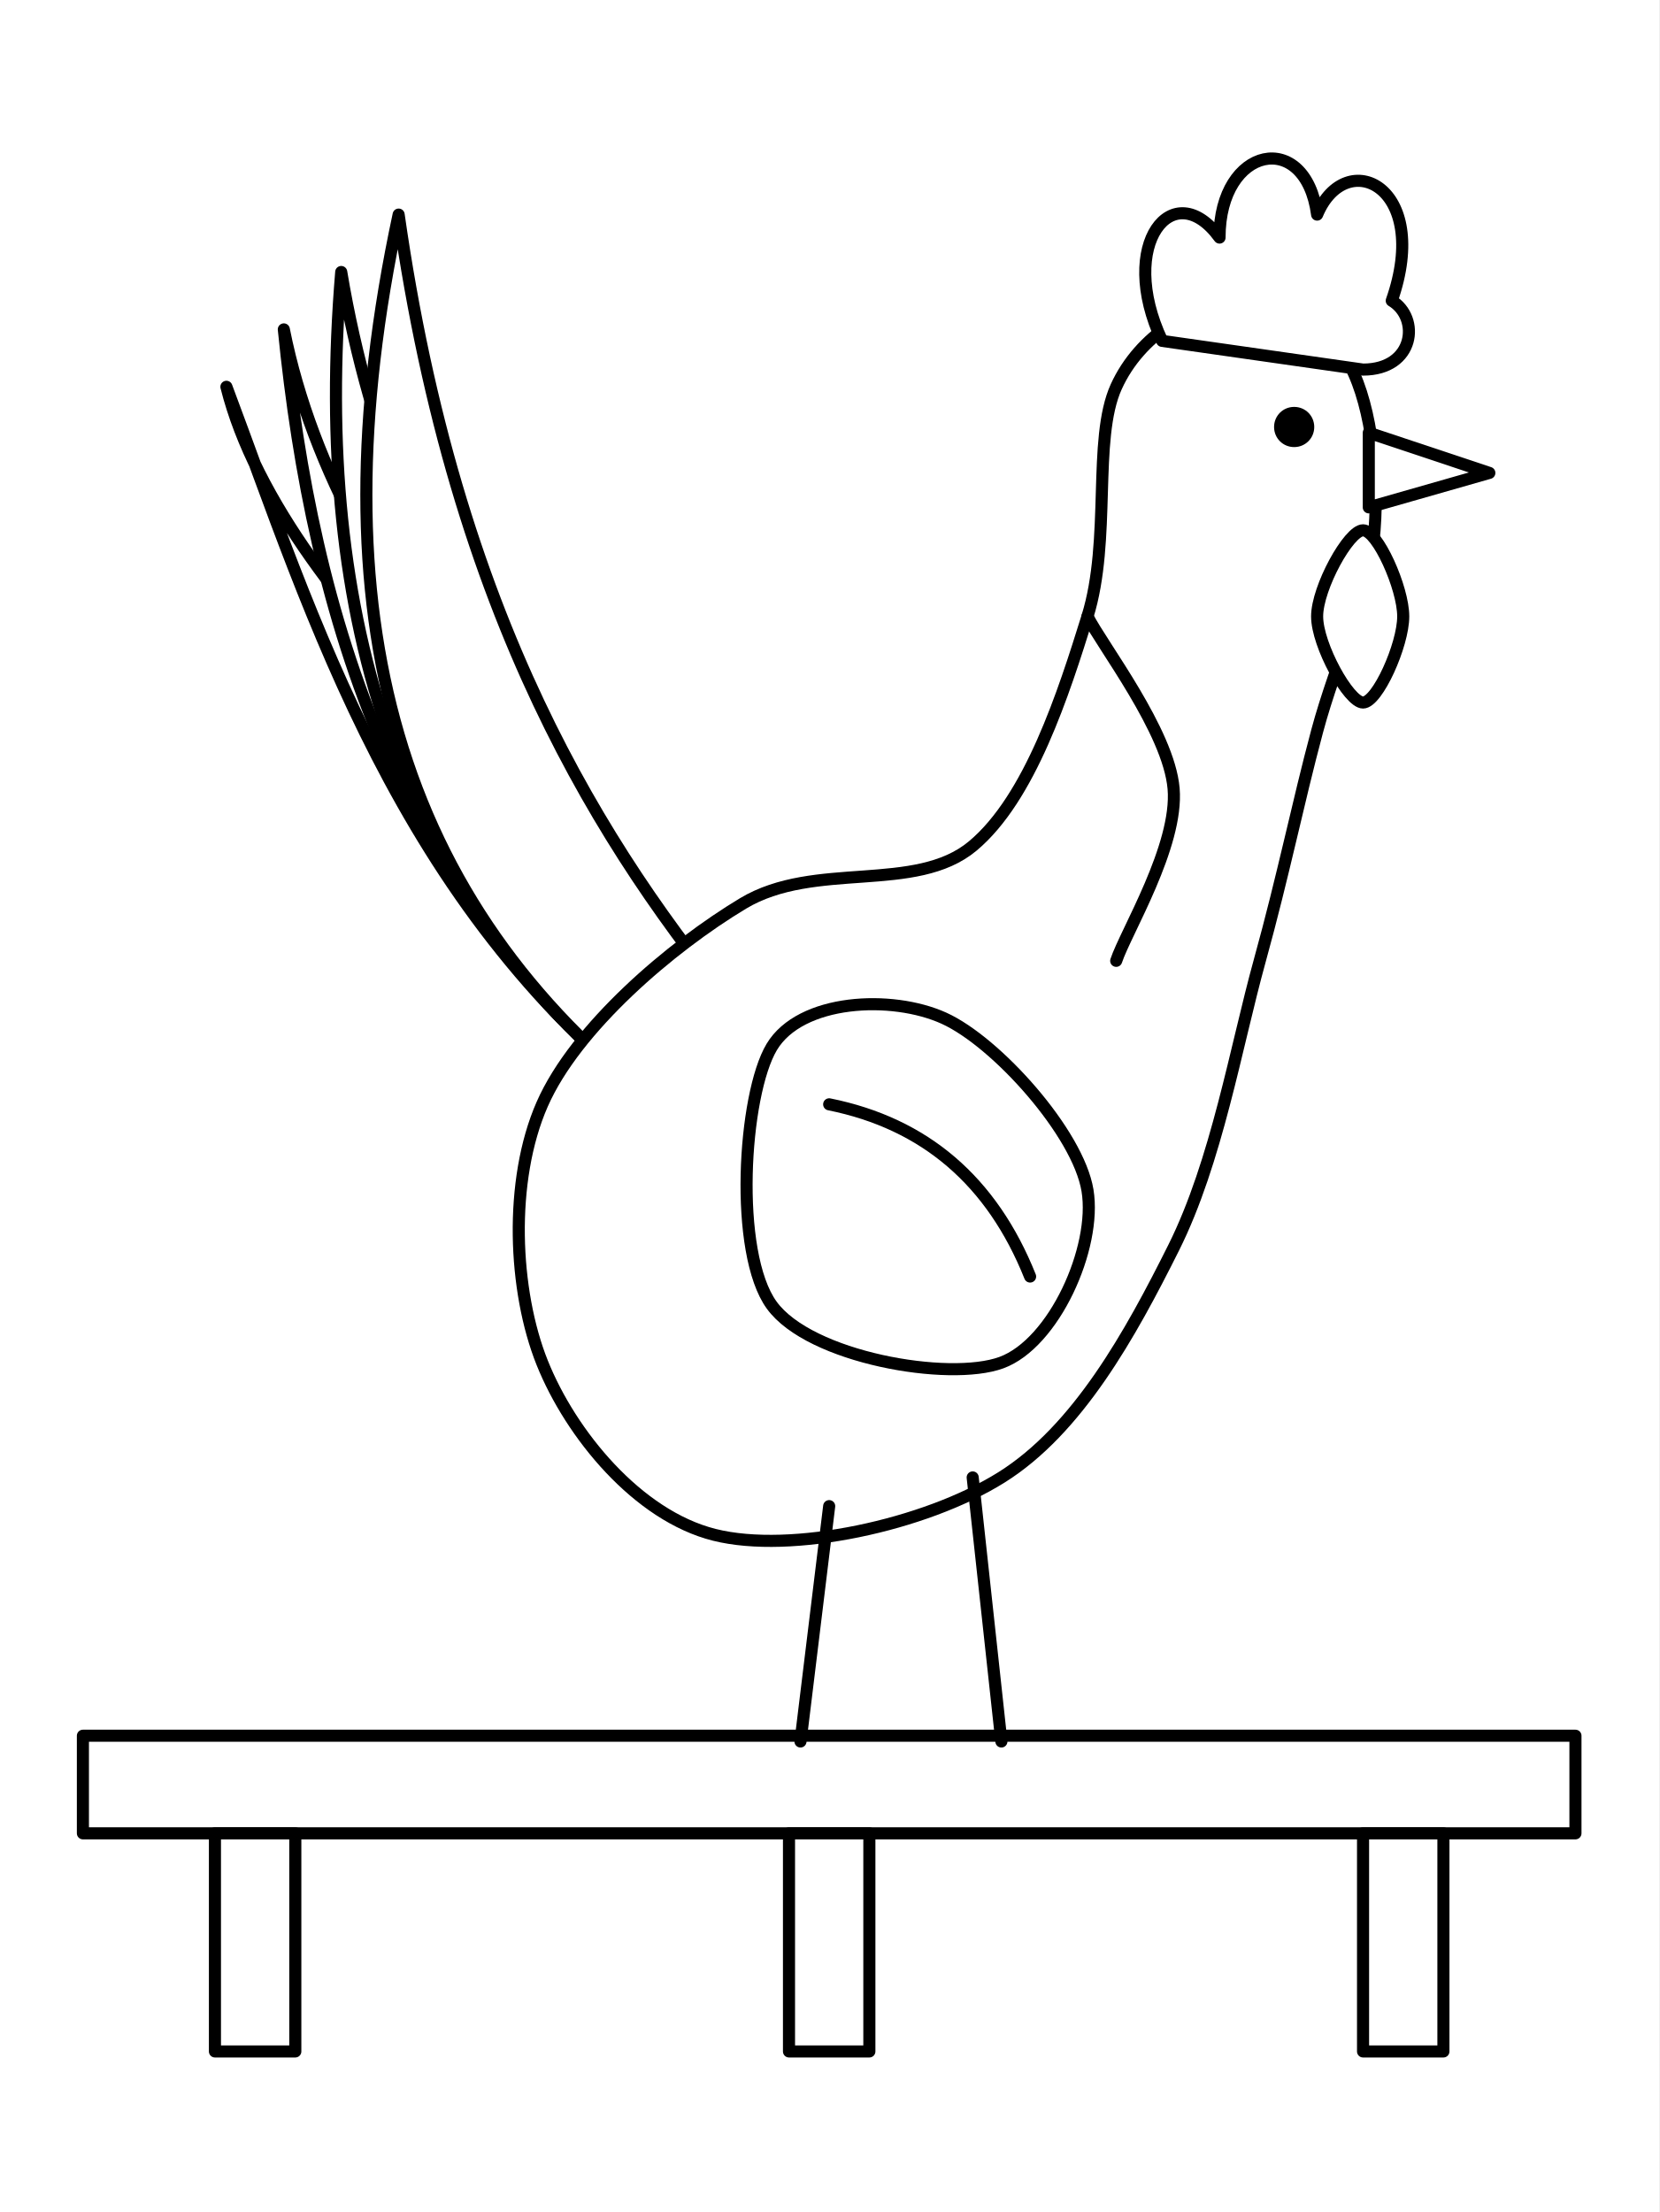
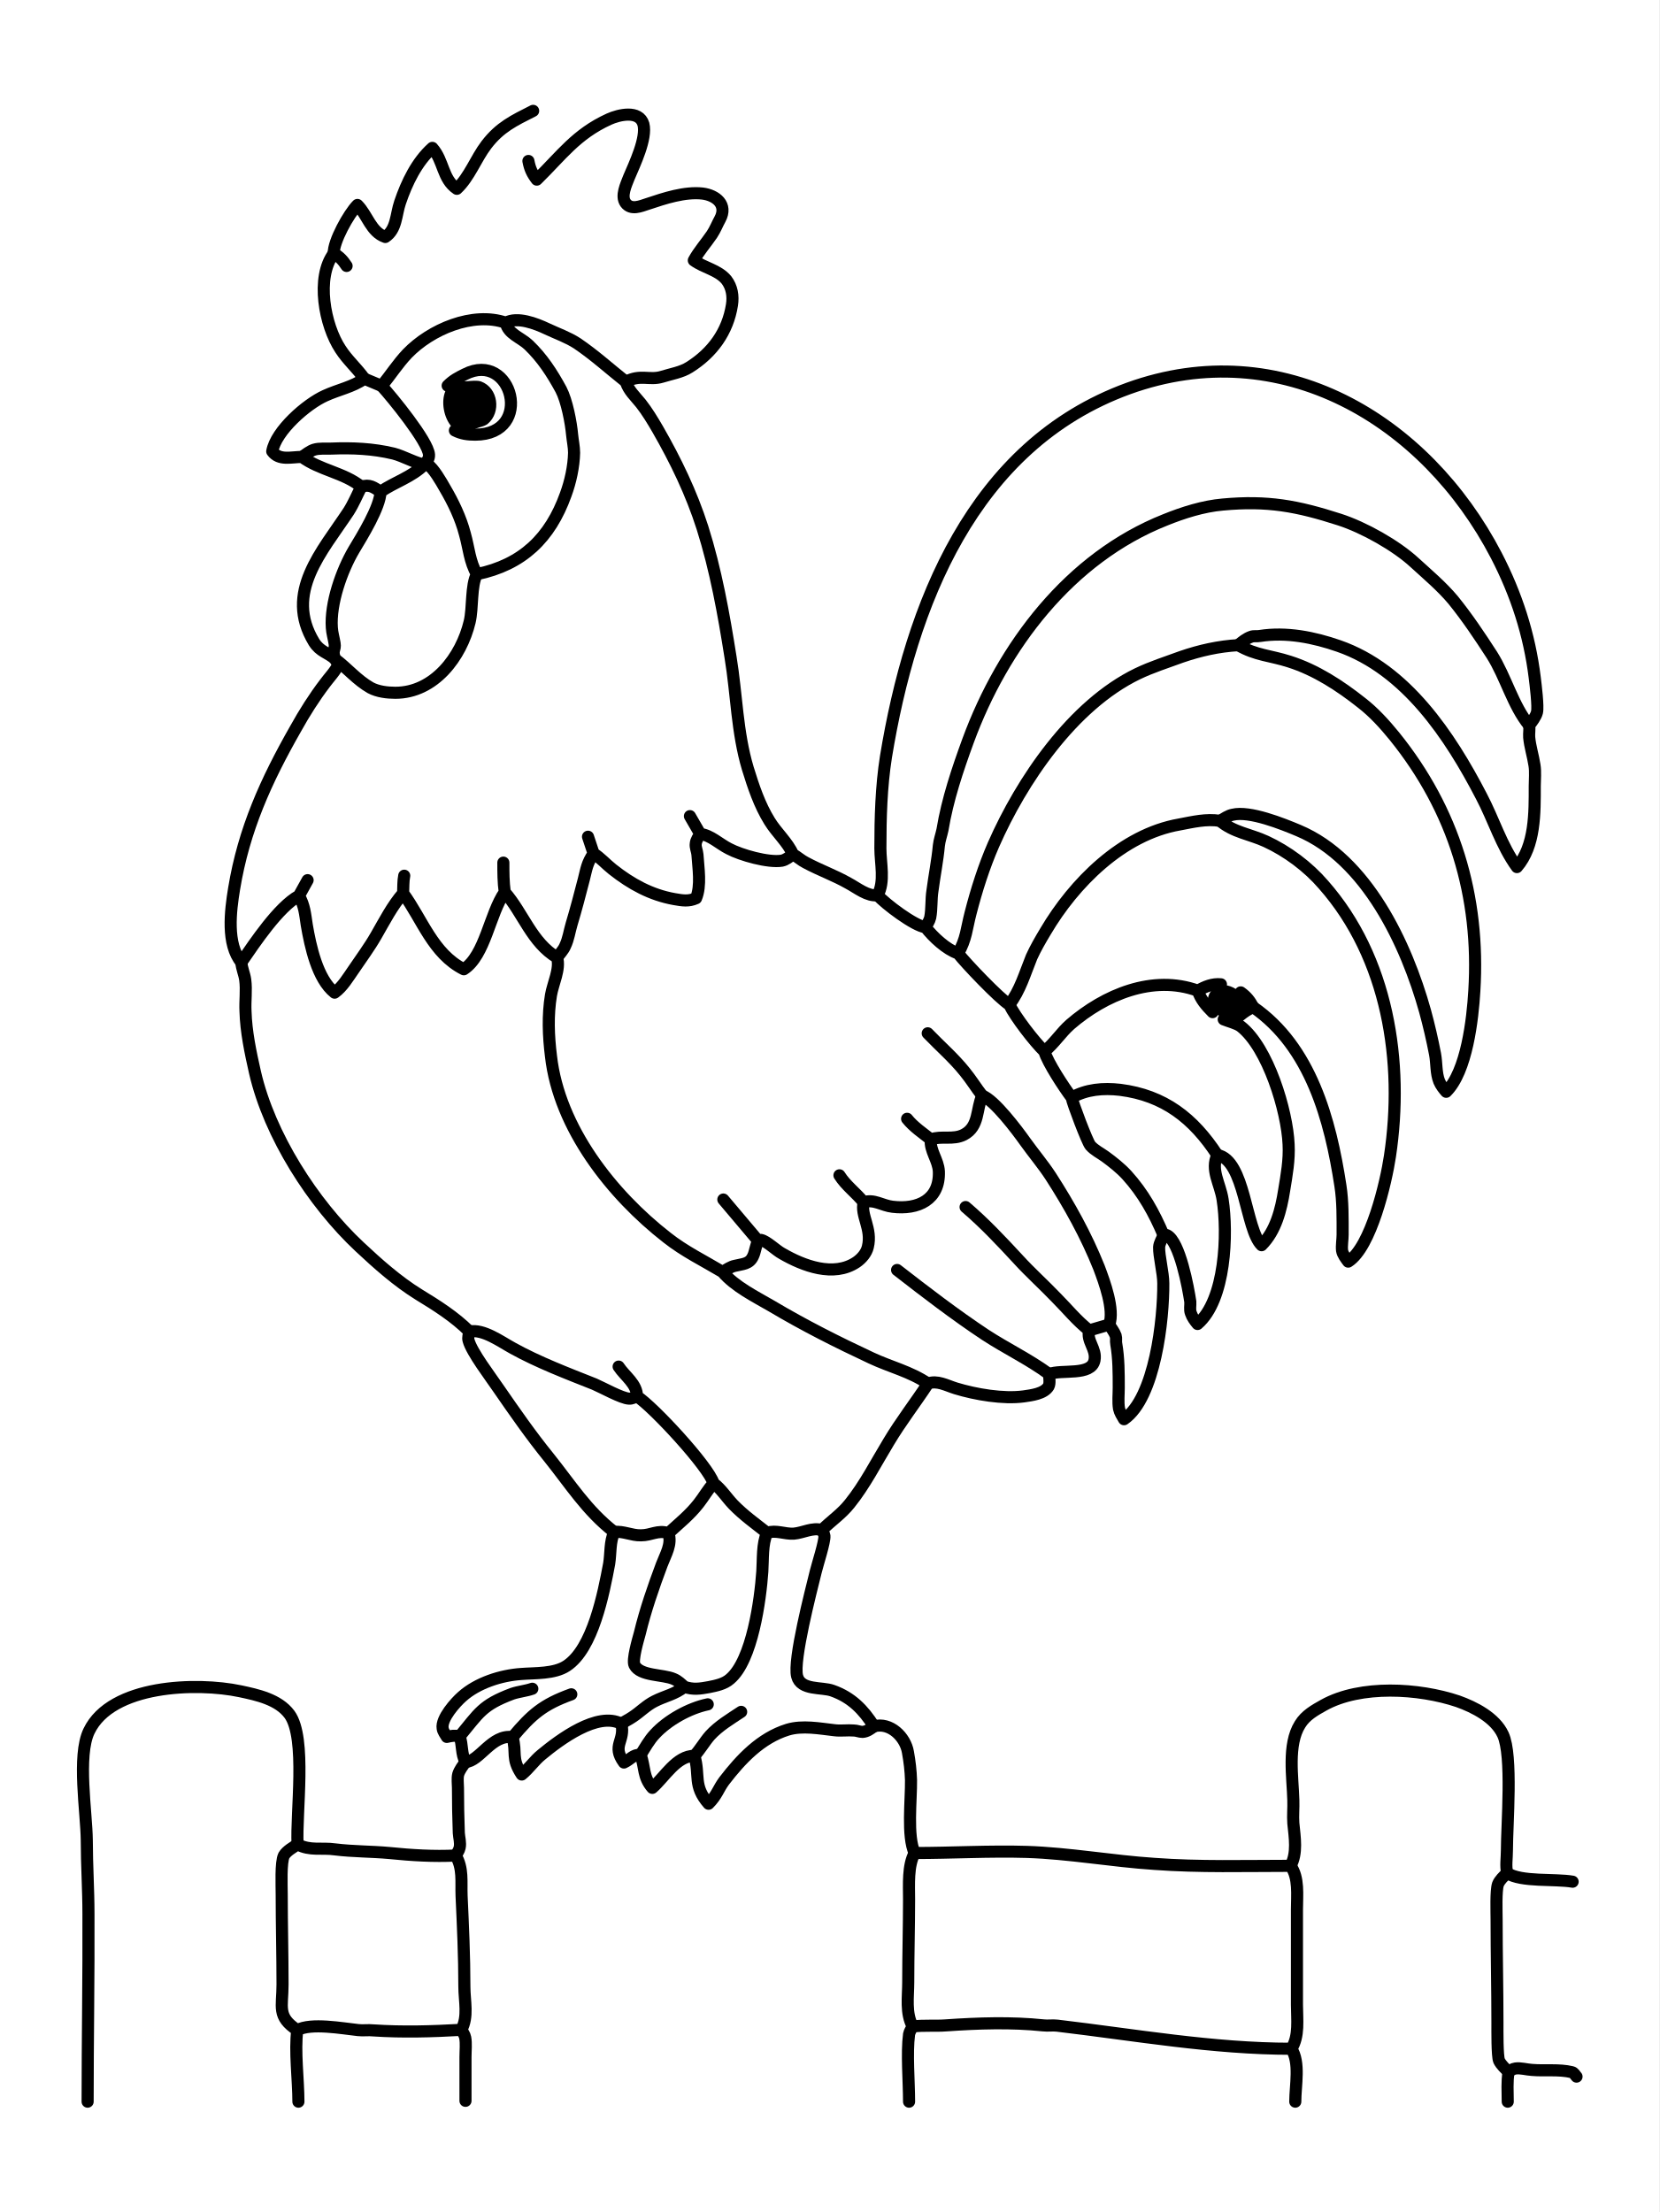
<svg xmlns="http://www.w3.org/2000/svg" version="1.1" viewBox="0 0 600 800" width="5.715in" height="7.62in" role="img" aria-label="The Proud Rooster, a picture to color">
  <rect width="600" height="800" fill="#fff" />
-   <g transform="translate(-11.538 -88.466) scale(1.038)" fill="#fff" data-bw="white" stroke="#000" stroke-width="4.212" stroke-linecap="round" stroke-linejoin="round">
-     <path d="M40 690 L560 690 L560 724 L40 724 Z" />
-     <path d="M86 724 L114 724 L114 800 L86 800 Z" />
-     <path d="M286 724 L314 724 L314 800 L286 800 Z" />
-     <path d="M486 724 L514 724 L514 800 L486 800 Z" />
-     <path d="M240 470 C150 400 120 300 90 220 C110 300 220 380 270 440 Z" />
-     <path d="M240 470 C150 400 120 300 110 200 C130 300 220 380 270 440 Z" />
-     <path d="M240 470 C150 400 120 300 130 180 C150 300 220 380 270 440 Z" />
-     <path d="M240 470 C150 400 120 300 150 160 C170 300 220 380 270 440 Z" />
-     <path d="M260 620 C233.3 613.3 210 585 200 560 C190 535 188.3 496.7 200 470 C211.7 443.3 245 415 270 400 C295 385 330 396.7 350 380 C370 363.3 381.7 326.7 390 300 C398.3 273.3 391.7 238.3 400 220 C408.3 201.7 426.7 191.7 440 190 C453.3 188.3 471.7 196.7 480 210 C488.3 223.3 491.7 248.3 490 270 C488.3 291.7 476.7 315 470 340 C463.3 365 458.3 390 450 420 C441.7 450 435 490 420 520 C405 550 386.7 583.3 360 600 C333.3 616.7 286.7 626.7 260 620 Z" />
-     <path d="M416 204 C400 170 420 146 436 168 C436 136 466 130 470 160 C480 136 510 150 496 190 C506 196 504 214 486 214 Z" />
-     <path d="M486 270 C491 270 500 290 500 300 C500 310 491 330 486 330 C481 330 470 310 470 300 C470 290 481 270 486 270 Z" />
-     <path d="M488 236 L530 250 L488 262 Z" />
-     <path fill="#000" stroke="none" d="M469 234 C469 237.9 465.9 241 462 241 C458.1 241 455 237.9 455 234 C455 230.1 458.1 227 462 227 C465.9 227 469 230.1 469 234 Z" />
-     <path d="M280 450 C290 433.3 321.7 431.7 340 440 C358.3 448.3 386.7 480 390 500 C393.3 520 378.3 553.3 360 560 C341.7 566.7 293.3 558.3 280 540 C266.7 521.7 270 466.7 280 450 Z" />
-     <path fill="none" stroke-width="4.212" d="M300 470 C333.3 476.7 356.7 496.7 370 530" />
-     <path fill="none" stroke-width="4.212" d="M390 300 C395 310 418.3 340 420 360 C421.7 380 403.3 410 400 420" />
-     <path fill="none" d="M300 610 L290 692" />
-     <path fill="none" d="M350 600 L360 692" />
+   <g transform="translate(-2.55 -2.204) scale(1.007)" fill="#fff" data-bw="white" stroke="#000" stroke-width="4.345" stroke-linecap="round" stroke-linejoin="round">
+     <path fill="none" stroke-width="4.345" d="M184.2 118.1 C184.9 122.1 189.6 123.4 192.4 126.1 C197.3 130.8 200.8 136.2 204 142.1 C206.1 146.1 207.6 153.9 208 158.4 C208.2 160.5 208.7 162.7 208.7 164.8 C208.6 169.7 207.4 175.2 205.7 179.8 C200.1 195.4 190.2 205 173.8 208.4 M139.6 140.8 C143.2 144.7 156.3 160.7 156.6 165.5 C156.7 167 155.8 167.9 155 169 M111 166.3 C112.3 165.4 113.8 164.2 115.3 163.7 C117.3 163.1 119.4 163.4 121.5 163.3 C129.1 163 136.4 163.3 143.9 165.1 C147.4 166 152.3 168.8 155 169 M155 169 C155.4 169.1 155.6 168.7 156.1 169 C158.2 170.3 161 175.2 162.3 177.5 C165.3 182.6 168 188.2 169.5 194 C170.9 198.9 171.2 204 173.8 208.4 M155 169 C150.3 173.6 144.5 175.2 139.2 178.8 M132.3 177 C135.3 176 136.7 177.2 139.2 178.8 M139.2 178.8 C139 184.4 132.6 194.7 129.6 199.7 C125.2 207.2 121.1 218.9 121.7 227.6 C121.8 229.5 122.4 231.4 122.7 233.3 C123.1 235.6 121.6 235.7 122.9 238.9 M173.8 208.4 C171.6 212.4 172.4 220.5 171.2 225.5 C168.2 238.1 158.5 251 144.5 251 C141.6 251 138.2 250.6 135.6 249.2 C130.7 246.4 127.3 242.2 122.9 238.9 M447.2 233.9 C440.2 234.3 433.5 235.8 426.8 238.1 C421.4 240.1 416.2 241.7 411 244.2 C387.7 255.5 369.4 282.6 359.3 305.6 C355.9 313.4 353.2 321.9 351.1 330.1 C349.6 335.8 349.6 339.4 346.6 344.6 M551.7 262.7 C545.9 255.7 543.3 245.3 538.3 237.4 C533.9 230.6 529.5 224 524.4 217.7 C520.3 212.8 515.3 208.6 510.6 204.3 C503.9 198.1 492.3 191.6 483.6 188.8 C468.4 183.9 457.8 181.9 441.6 183.4 C434.7 184 427.4 186.3 421 188.9 C386.7 202.5 362.7 234.2 350.2 268.2 C346.4 278.6 342.8 289.3 341 300.2 C340.6 302.1 339.9 304 339.7 305.9 C339.2 311.3 338.1 316.7 337.4 322.1 C336.9 325.2 337.2 328.6 336.6 331.7 C336.3 333 335.5 334.1 334.9 335.2 M440.7 297 C435.7 296.2 430.9 297.4 426.1 298.3 C405.5 301.9 388.2 319.4 378 336.7 C376.2 339.7 374.4 342.8 373 345.9 C370.6 351.8 368.9 357.9 365 363 M254 301.7 C257.7 302.1 260.9 305.3 264.3 307 C268.6 309.3 278.5 312.1 283.3 311.3 C284.8 311 286.1 309.9 287.3 309 M254 301.7 C253.4 302.7 252.5 303.9 252.4 305.2 C252.2 306.5 252.9 307.8 253 309.1 C253.3 313.9 254.4 320.3 252.5 324.8 C249.8 326 247.6 325.6 244.7 325.1 C236.3 323.6 229.2 319.7 222.5 314.4 C220.1 312.5 218.1 310.2 215.7 308.7 M254 301.7 L250.3 295.3 M215.7 308.7 C213.3 312.3 213.2 314.1 212.2 318 C210.8 323.4 209.4 328.8 207.8 334.1 C207 336.8 206.7 339.4 205.5 341.9 C204.9 343.4 203.5 344.8 202.6 346.1 M215.7 308.7 L213.7 302.7 M183.8 322.6 C183.3 319 183.3 315.5 183.3 312 M183.8 322.6 C190.4 330.1 193.5 340.7 202.6 346.1 M183.8 322.6 C178.4 330.3 176.8 345.3 169.1 350.3 C158 344.7 154.2 332.4 147.3 323 M147.3 323 C147.4 320.9 147.3 318.7 147.7 316.7 M147.3 323 C143.4 327.5 140.6 333 137.6 338.2 C135.2 342.4 132.3 346.3 129.6 350.3 C127.5 353.3 125.6 356.6 122.7 358.7 C116.5 353.8 114 342 112.7 334.4 C112.1 330.5 111.9 327.4 109.9 323.9 M109.9 323.9 L113 318.3 M109.9 323.9 C102.5 328 94.1 340.7 89.2 347.8 M317.7 323.7 C320.4 326.8 331 334.8 334.9 335.2 M334.9 335.2 C337.6 338.7 342.4 343.2 346.6 344.6 M346.6 344.6 C349.4 348.2 361.5 360.9 365 363 M202.6 346.1 C203.8 350.2 201.1 355.4 200.4 359.6 C199.2 366.8 199.5 374.3 200.4 381.5 C203.3 407.3 222.3 431.3 242.1 446.7 C248.3 451.6 255.3 455 262 459 M432.7 358 C435.3 356.5 438 355.4 441 355.7 M432.7 358 C433.7 361.1 435.7 363.4 438 365.7 M432.7 358 C416.5 352.1 399.2 359.5 386.9 370.1 C383.5 373.1 381.1 377 377.6 379.8 M365 363 C367.2 367.5 373.9 376.2 377.6 379.8 M452.6 363.9 C451.4 361.6 450.2 360.1 448.1 358.6 M377.6 379.8 C378.8 383.9 384.7 392.8 387.4 396.4 M355.3 395.7 C359.6 397.2 367.8 408.1 370.7 412.2 C373.7 416.4 377.1 420.4 379.9 424.7 C386.6 435.1 392.6 445.9 397.2 457.4 C399.2 462.7 402.8 472.5 400.9 477.9 M355.3 395.7 C353.1 400.4 354.3 406.8 348.7 409.7 C344.8 411.7 340.7 410 336.8 411.4 M387.4 396.4 C392.7 393.4 398.7 392.9 404.8 393.6 C420.6 395.6 431.1 403.8 439.7 417 M387.4 396.4 C387.7 398.3 393 412.3 394.1 413.6 C395.6 415.3 397.7 416.3 399.5 417.6 C402.1 419.5 405 421.8 407.2 424.2 C413.1 430.7 417 437.8 420.4 445.8 M336.8 411.4 C333.9 409.1 330.6 406.9 328.3 404 M336.8 411.4 C336.4 415.5 339.5 418.8 339.7 422.9 C340.1 433.1 332.2 436.7 323.1 435.6 C319.4 435.2 316.3 432.7 312.7 434 M312.7 434 C311.5 438.8 315.8 443.4 314.2 450 C313.7 452.2 312 454.2 310.1 455.5 C301.9 461 291 456.8 283.4 452.4 C281.3 451.3 277.9 447.9 275.8 447.5 C275.3 447.4 275.1 447.8 274.8 447.8 M312.7 434 C310 430.6 306.3 428 304 424.3 M274.8 447.8 L262.3 433 M274.8 447.8 C273.9 449.6 273.7 451.9 273 453.3 C271.7 456.3 269.2 456.1 266.5 456.8 C264.9 457.1 263.4 458.2 262 459 M262 459 C266.5 464.3 273.7 467.8 279.7 471.3 C291.3 478.2 303.2 484.2 315.4 489.9 C322.2 493.1 329.5 494.8 335.8 499.1 M171.1 480.4 C176.1 479.4 182.3 484 186.7 486.4 C195.7 491.4 206.4 495.5 216 499.3 C218.8 500.5 225.8 504.4 228.4 504.5 C229.5 504.6 230.4 504 231.3 503.7 M231.3 503.7 C231.3 499.2 227 496.5 224.7 493 M231.3 503.7 C237.2 507.5 256.9 528.8 258.8 534.9 M258.8 534.9 C261.6 537 263.4 540 265.9 542.6 C269.6 546.4 273.8 549.4 278 552.7 M258.8 534.9 C256.7 537.2 255.3 539.8 253.4 542.2 C250.2 546.3 246.3 549.4 242.6 552.8 M297.7 551.7 C294.3 550.7 291 552.7 287.6 553 C284.3 553.2 281.2 551.6 278 552.7 M223.1 552.4 C226.4 552 229.4 553.7 232.7 553.6 C236.5 553.6 238.6 551.6 242.6 552.8 M242.6 552.8 C243.9 556.8 241.6 560.4 240.2 564.1 C237.2 572.1 234.3 580.5 232.3 588.8 C231.7 591 229.5 598.4 230.4 600.2 C232.4 604.2 240.7 603.5 244.5 605.2 C246 605.8 247.2 607 248.3 608 M278 552.7 C276.2 556.8 276.6 562.1 276.3 566.6 C275.6 576.7 272.7 598.5 264.7 605.2 C262.7 607 259.7 607.6 257.2 608.1 C253.9 608.7 251.5 609.1 248.3 608 M248.3 608 C245 610.7 241.3 611.3 237.6 613.2 C234.6 614.7 232.4 617.1 229.6 618.9 C228.3 619.8 226.9 620.4 225.7 621.3 M186.6 626.1 C193.5 617.9 197.5 614.4 207.7 610.7 M251.9 632.8 C254 630.5 255.5 627.8 257.5 625.5 C260.7 622 264.8 619.6 268.7 617 M163.3 140.7 C165.3 138.7 167.1 137.8 169.5 136.6 C186.5 127.9 194.5 158.3 173.2 158.3 C170.5 158.3 168.3 158 165.9 156.8" />
+     <path fill="none" stroke-width="4.345" d="M355.3 395.7 C353.1 392.9 351.3 389.9 349 387.1 C345 382.1 340.1 377.9 335.7 373.3 M379.3 495.7 C372.1 490.4 363.9 486.5 356.4 481.6 C345.4 474.3 335 466.3 324.7 458.3 M167.6 625.8 C174.6 617.4 175.6 614.6 186.5 610.5 C188.9 609.7 191.4 609.5 193.7 608.7 M232.6 632.4 C234.1 630 235.7 627.1 237.7 625 C242.3 620 250 615.7 256.7 614.3 M393.7 480 C389.3 476.6 385.7 472.1 381.8 468.2 C377.4 463.6 372.6 459.3 368.3 454.6 C362.3 448.1 356 441.4 349.3 435.7" />
+     <path fill="none" d="M122.4 93.2 C124.5 94.4 125.7 95.7 127 97.7 M184.2 118.1 C172.3 114 157.2 120.5 148.8 129.2 C145.4 132.8 142.7 137 139.6 140.8 M184.2 118.1 C188.3 115.8 195 118.4 199 120.3 C202.6 122 206.4 123.3 209.8 125.5 C216 129.7 221.5 134.7 227.3 139.3 M133.4 138.2 L139.6 140.8 M227.3 139.3 C228.2 142.4 230.7 144.6 232.7 147.1 C234.9 149.9 236.9 153.2 238.7 156.3 C245.2 167.6 250.8 179.2 254.8 191.7 C259.6 206.9 262.4 222.5 264.9 238.3 C267.1 251.6 267.2 265.2 271.1 278.2 C273.1 284.7 275.3 291.3 278.9 297.1 C281.4 301.2 285.5 304.8 287.3 309 M111 166.3 C117.5 171.1 126 171.9 132.3 177 M132.3 177 C130.8 179.9 129.5 183.1 127.7 185.9 C118.2 200.3 104.5 215 115.3 232.8 C117.5 236.3 120.2 236.5 122.9 238.9 M122.9 238.9 C123.2 239.5 123.8 240.3 123.8 241.1 C123.6 242.5 120.2 246.2 119.3 247.5 C115.4 252.6 111.8 258.3 108.7 263.9 C98.1 282.5 90.1 300.1 86.6 321.4 C85.3 329.3 83.8 341.3 89.2 347.8 M551.7 262.7 C552.7 261.4 554.1 259.6 554.5 258 C555 256 554 248 553.7 245.6 C551.8 230.1 547.1 215.6 539.9 201.7 C514.5 152.8 462.6 121.9 407.8 141.7 C351.7 162.1 329.6 219.8 320.7 274 C319 284.8 318.7 295.9 318.7 306.9 C318.7 312.3 320.4 318.8 317.7 323.7 M287.3 309 C288.9 309.9 290.3 311.2 291.9 312 C296.9 314.7 302.3 316.6 307.2 319.4 C310.4 321.1 314.1 324.2 317.7 323.7 M89.2 347.8 C89.4 350.2 90.3 351.9 90.6 354.1 C91.1 357.8 90.5 361.7 90.7 365.4 C90.9 372.7 92.5 380.2 94.1 387.3 C99.3 409.9 114.9 434.3 131.7 450 C138.2 456.1 145.3 462.4 152.9 467.1 C159.3 471 165.8 475.1 171.1 480.4 M452.6 363.9 C450.7 364.7 449.4 365.6 447.8 366.9 M400.9 477.9 L393.7 480 M393.7 480 C392.6 483.8 396.4 486.6 395.6 490.7 C394.5 496.5 383.7 493.9 379.3 495.7 M171.1 480.4 C170.9 481.4 170.5 482.6 170.8 483.6 C171.9 487.8 178.8 496.8 181.5 500.8 C187.3 509.2 193.2 517.7 199.7 525.7 C207.4 535.3 213.2 544.7 223.1 552.4 M379.3 495.7 C379.3 496.9 379.7 499 379.1 500.1 C377.5 502.8 372.9 503.3 370.2 503.7 C362.8 504.7 352.9 503 345.7 500.8 C342.5 499.8 339 497.8 335.8 499.1 M335.8 499.1 C331.2 506.1 326 512.8 321.7 520 C317.2 527.4 313.1 535.5 307.7 542.2 C304.8 545.9 301 548.4 297.7 551.7 M297.7 551.7 C298 552.4 298.5 553 298.6 553.8 C298.8 555.8 296.1 564.1 295.5 566.6 C293.8 573.5 287.3 598.5 288.8 604.2 C290.1 609.4 297.7 608 301.5 609.4 C308.3 611.8 312.6 616.2 316.4 622.2 M167.6 625.8 C168.7 628.9 168.1 632 169.7 635 M186.6 626.1 C179.2 624.9 174.7 634.9 169.7 635 M232.6 632.4 C234.2 637 233.4 640.4 236.8 644.3 C241.1 640.6 245.5 632.7 251.9 632.8 M109.4 664.6 C113.9 667 118.1 665.7 122.9 666.4 C129.4 667.2 135.9 667.1 142.4 667.7 C150.3 668.5 158.3 669 166.2 668.6 M109.4 664.6 C107.9 665.6 105.5 666.9 104.5 668.6 C103.3 671 103.7 679.5 103.7 682.5 C103.7 693.3 104 704.1 104 714.9 C104 723.1 101.9 726.4 109.3 731.3 M331 667.7 C344.4 667.7 357.9 666.9 371.3 667.3 C386.6 667.8 401.8 670.6 417.1 671.6 C433.3 672.8 449.7 672.3 466 672.3 M331 667.7 C328.5 672.2 329 679.1 329 684.3 C329 694.2 328.7 704.1 328.7 714.1 C328.7 719.4 327.7 725.2 330.3 730 M166.2 668.6 C168.9 673.2 168.1 677.9 168.3 683.1 C168.8 693.9 169.3 704.8 169.3 715.7 C169.3 720.9 170.8 726.5 168.2 731.2 M466 672.3 C469.1 676.5 468.3 682.9 468.3 688 L468.3 722.2 C468.3 727.4 469.2 733.5 466.3 738 M543.8 674.9 C548.8 678.2 561 676.9 567.3 678 M330.3 730 C334.3 729.5 338.3 729.9 342.3 729.6 C353.8 728.8 365.7 728.4 377.2 729.6 C378.9 729.8 380.5 729.5 382.2 729.7 C410.1 733 438.1 738 466.3 738 M330.3 730 C329.8 730.9 329.2 731.8 329 732.8 C328.1 739.6 329 749.8 329 757 M168.2 731.2 C168.7 732.1 169.4 732.9 169.6 734 C170 736.1 169.7 738.7 169.7 741 L169.7 756.7 M168.2 731.2 C157.6 731.8 147.2 732.1 136.6 731.4 C134.8 731.2 133 731.5 131.2 731.3 C125.5 730.7 114.2 728.6 109.3 731.3 M109.3 731.3 C108.3 738.7 109.7 749.3 109.7 757 M466.3 738 C469.5 742.9 467.7 751.2 467.7 757 M544.3 746.3 C545.1 745.8 545.8 745.2 546.7 745.1 C548.6 744.8 550.8 745.5 552.7 745.6 C557.4 746 562.4 745.3 567 746.4 C567.9 746.6 568.1 747.4 568.7 748 M544.3 746.3 C543.7 750 544 753.3 544 757 M133.4 138.2 C129.1 141.2 124.1 142.1 119.3 144.3 C112.6 147.3 101.6 156.9 100.3 164.3 C102.8 167.7 107.1 166.3 111 166.3 M447.2 233.9 C448.6 232.7 450.1 231.5 451.8 230.9 C452.8 230.5 453.9 230.8 455 230.6 C464.5 229.1 474.4 231.1 483.3 234.2 C507.5 242.6 523.3 266.5 534.5 288.1 C538.9 296.4 541.7 305.9 547.3 313.6 C553.9 306 553.7 294 553.7 284.5 C553.7 282.1 554 279.4 553.6 277 C553.1 273.7 552 270.3 551.7 267 C551.6 265.5 551.9 264.1 551.7 262.7 M447.2 233.9 C453.6 237.6 458.8 237.6 465.6 239.8 C475.1 242.8 483.8 248.5 491.5 254.6 C495.9 258 499.8 262.3 503.3 266.6 C524.7 293.1 534.1 324.1 532 358.1 C531.4 368.2 529.3 387 521.9 394.3 C521 393.3 520 392 519.4 390.6 C518.2 387.6 518.5 384 517.9 380.8 C516.9 375.6 515.7 370.4 514.3 365.3 C507.6 341.3 493.4 310.8 468.9 300.5 C463.2 298.1 451.3 293.3 445.2 294.8 C443.6 295.1 442.1 296.2 440.7 297 M439.7 417 C449.7 418.8 449.8 443.7 455.6 449.4 C460.7 444.3 462.6 436.7 463.7 429.7 C464.6 424.2 465.6 418.8 465.3 413.2 C464.8 401.2 457.9 378.4 448.1 370.8 C446.6 369.7 443.7 369 442 368.3 M440.7 297 C445.4 301.1 451.6 301.8 457.2 304.4 C464.8 307.9 472.3 313.5 477.8 319.9 C501 346.2 506.8 383.6 501.7 417.4 C500.3 426.8 494.9 450.1 486.7 455.3 C485.9 454.2 484.7 452.7 484.5 451.3 C484.3 449.5 484.7 447.4 484.7 445.6 C484.7 439.8 484.8 433.7 483.9 428 C480.3 404.5 473.3 378.2 452.6 363.9 M439.7 417 C437.2 422.4 440.7 427.2 441.6 433 C443.5 445.1 442.7 469.1 432.6 477.7 C431.6 476.5 430.7 475.3 430.2 473.8 C429.7 472.5 430.1 471.1 430 469.7 C429.3 464.9 426.2 448 421.6 445.8 C421.2 445.6 420.8 445.9 420.4 445.8 M420.4 445.8 C419.9 447.1 418.9 448.6 418.8 450.1 C418.7 453.2 420.3 459.4 420.3 463.1 C420.4 475.8 417.4 504.2 406.2 511.9 C405.5 510.7 404.7 509.5 404.4 508.1 C404 505.7 404.3 503 404.3 500.6 C404.3 495.3 404.3 490 403.4 484.8 C403.2 483.8 403.5 482.9 403.2 481.9 C402.7 480.5 401.6 479.2 400.9 477.9 M316.4 622.2 C315.2 623.1 313.9 624.1 312.3 624.2 C311.2 624.2 310.2 623.7 309.2 623.7 C306.9 623.5 304.5 623.9 302.2 623.6 C296.9 623 290.7 621.8 285.4 623.4 C275.7 626.4 268.6 634 262.6 641.8 C260.5 644.6 260 647 257 650 C251.3 643.5 254 639.8 251.9 632.8 M223.1 552.4 C221.5 556 221.9 560 221.3 563.8 C219.3 574.4 215.5 594.3 206 600.5 C201.6 603.4 194.7 603 189.7 603.4 C182.4 603.9 174 606.6 168.5 611.5 C166.1 613.6 160.9 619.4 161.5 622.9 C161.6 624 162.5 625.1 163 626 C164.7 625.6 165.9 625.4 167.6 625.8 M225.7 621.3 C227.1 627.6 222.1 629 226.6 635.2 C229 634.1 229.8 632.3 232.6 632.4 M225.7 621.3 C217.2 616.7 203.4 627.1 197 632.4 C194.4 634.5 192.5 637.4 189.9 639.5 C186 633.6 188.2 631.9 186.6 626.1" />
+     <path fill="none" d="M122.4 93.2 C115.9 101.8 119.1 119 124.8 127.6 C127.3 131.5 130.8 134.5 133.4 138.2 M316.4 622.2 C322.2 620.6 327.7 626 328.6 631.5 C329.2 634.8 329.6 638.2 329.7 641.5 C329.8 648.6 328.2 661.7 331 667.7 M169.7 635 C168.8 636.3 167.6 637.8 167.1 639.4 C166.7 640.9 167 642.8 167 644.3 C167 649.7 167.1 655.1 167.3 660.5 C167.4 662.2 168 664 167.6 665.8 C167.4 666.8 166.7 667.7 166.2 668.6 M543.8 674.9 C542.6 676 541.1 677.4 540.5 678.9 C539.7 681.2 540 688.9 540 691.6 C540 704.1 540.3 716.4 540.3 728.9 C540.3 731.2 540.2 740.7 540.9 742.3 C541.7 743.9 543.1 745.1 544.3 746.3" />
+     <path fill="none" d="M227.3 139.3 C232.5 136.5 235.7 138.9 240.3 137.5 C243.5 136.5 247.3 135.9 250.1 134.1 C258.4 128.9 263.9 121.3 265.4 111.7 C265.9 108.5 265.4 105.3 263.4 102.7 C260.4 99.1 255.4 98.4 251.7 95.7 C253.5 92.4 256.1 89.5 258.2 86.4 C259.4 84.6 260.1 82.7 261.1 80.9 C263.9 75.7 259.7 72.3 254.8 71.7 C248.4 71 241.2 73.4 235.2 75.4 C232.7 76.2 229.2 77.8 227.2 75.1 C225.4 72.6 227.4 68.5 228.4 65.9 C230.4 61.2 234.9 51.8 233.6 46.8 C232.1 41.6 224.7 43.4 221.2 45 C209.4 50.4 204.2 58 195.3 66.7 C193.6 64.5 192.8 62.7 192.3 60 M109.4 664.6 C108.8 653.2 112.7 626.4 106.5 617.9 C102.5 612.5 94.9 610.9 88.8 609.6 C73.2 606.3 42.5 607.2 34.5 623.9 C30.2 632.8 33.6 653 33.7 663.2 C33.7 672 34.3 680.8 34.3 689.6 C34.4 712.1 34 734.5 34 757 M466 672.3 C468.5 667.8 467.5 662.1 467 657 C466.8 654.3 467.1 651.5 467 648.7 C466.8 640.6 464.8 628.8 469.4 621.5 C471.4 618.2 474.7 616.4 477.9 614.6 C491.2 607.2 512.1 608.5 526.1 613.2 C532 615.3 539.5 619.1 542.3 625.2 C545.8 632.7 543.7 657.4 543.7 666.8 C543.7 669.6 543.2 672.3 543.8 674.9 M122.4 93.2 C122.2 89 127.8 78.9 130.9 75.8 C134.5 79.4 135.7 85.5 140.9 87.3 C145 84.6 144.7 79.3 146.2 74.9 C148.6 67.8 152.2 60.3 157.8 55.3 C161.9 59.9 161.4 66.5 166.6 70 C171.1 65.8 173.4 59.2 177.2 54.2 C182.1 47.8 187.1 45.5 194 42" />
+     <path fill="#000" stroke="none" d="M166.2 139.2 C158 141.6 161.9 159.8 171 157.6 C172 157.3 172.6 156.5 173.5 156.1 C174.9 155.5 176.4 155.4 177.7 154.4 C182.6 150.3 181.5 141.5 175.3 139.2 C173.8 138.7 171.8 139 170.3 139.1 C168.9 139.2 167.5 138.8 166.2 139.2 Z M440.2 356.2 C436.7 357.2 435.1 361.7 437.2 364.6 C438 365.7 439.1 366.2 440.2 366.9 C441.9 368.2 443.6 369.2 445.9 368.5 C447 368.1 447.6 367.3 448.5 366.5 C453.5 361.6 445.5 354.6 440.2 356.2 Z" />
  </g>
</svg>
